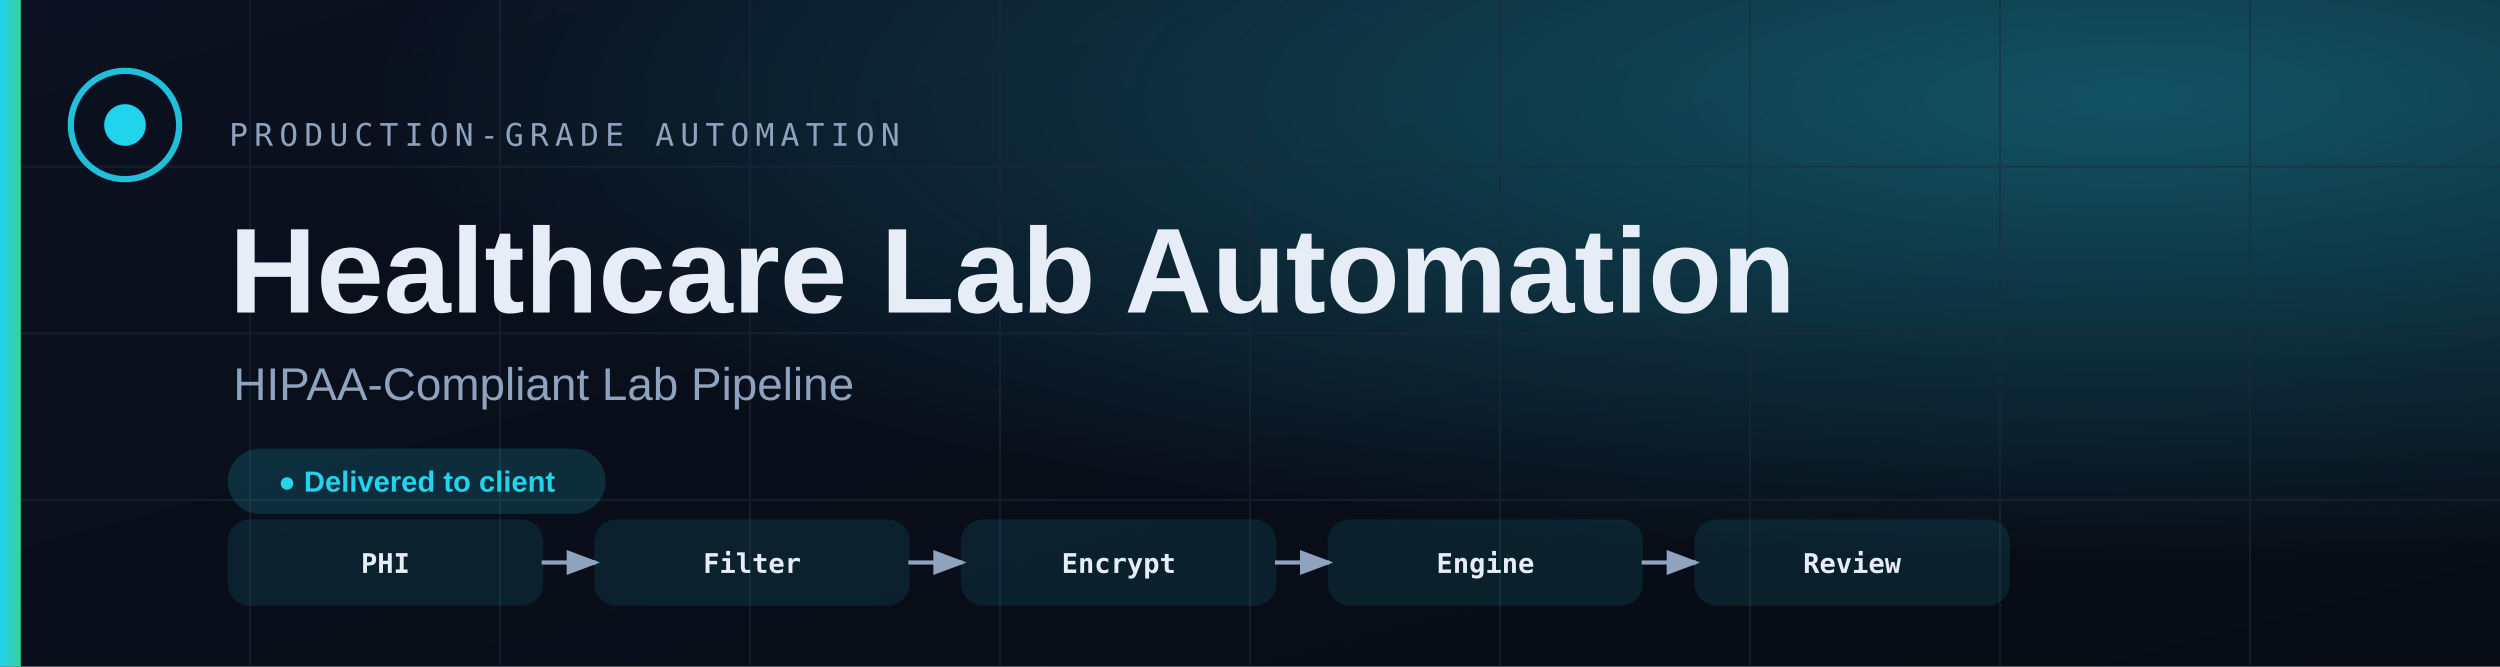
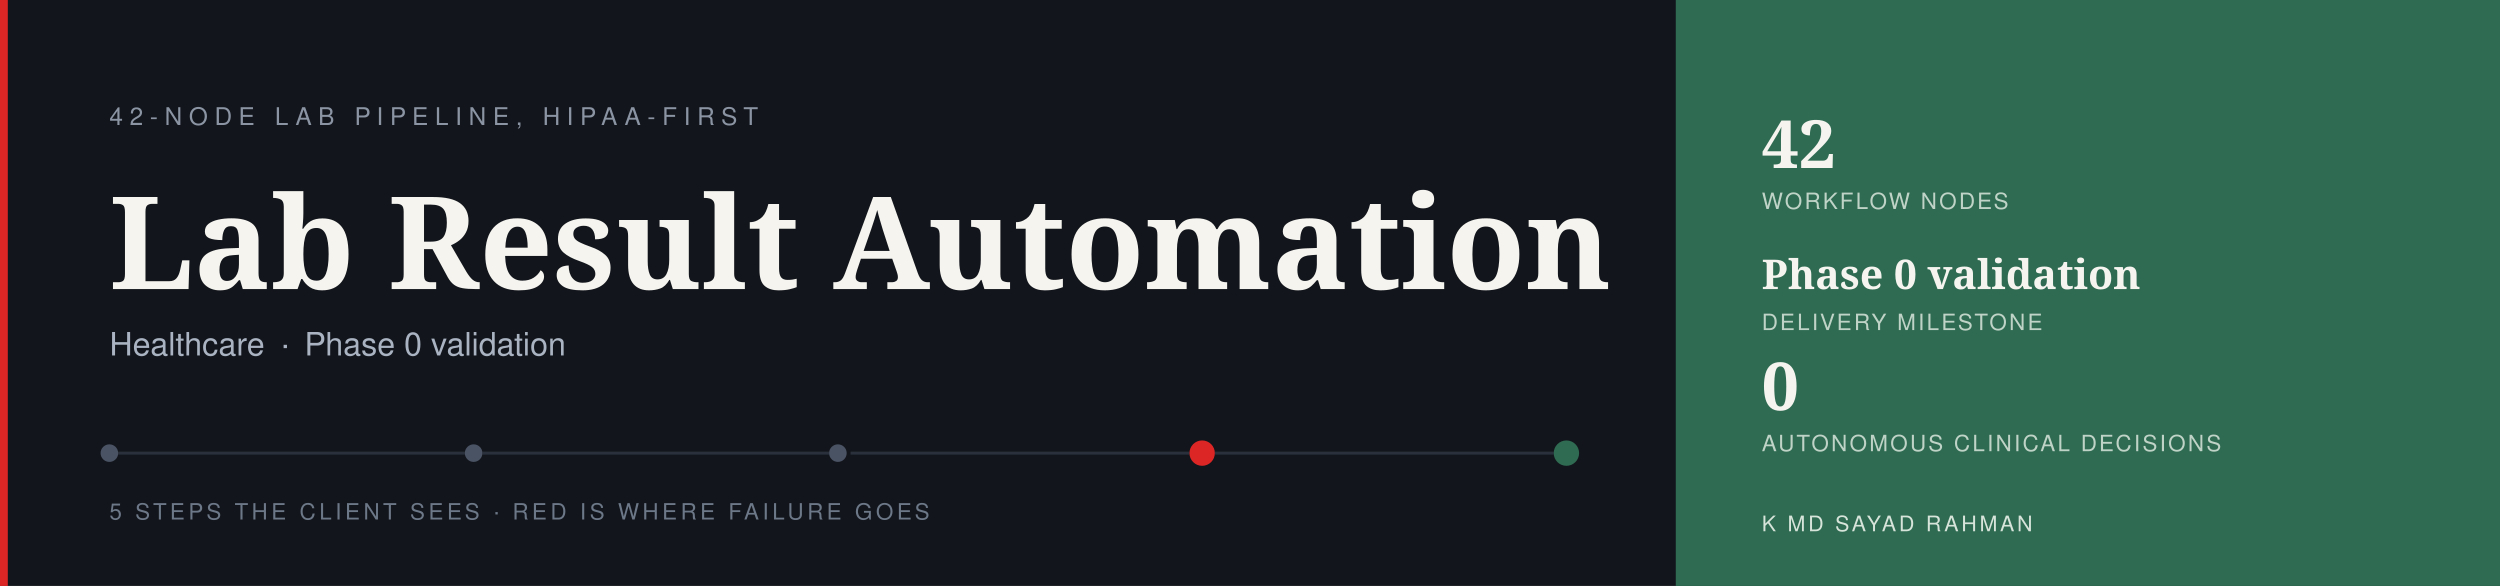
- <svg xmlns="http://www.w3.org/2000/svg" viewBox="0 0 1200 320" width="1200" height="320" role="img" aria-label="Healthcare Lab Automation — HIPAA-Compliant Lab Pipeline">
-   <defs>
-     <linearGradient id="bg" x1="0" y1="0" x2="1" y2="1">
-       <stop offset="0" stop-color="#0B1120" />
-       <stop offset="1" stop-color="#070B14" />
-     </linearGradient>
-     <radialGradient id="glow" cx="0.85" cy="0.15" r="0.7">
-       <stop offset="0" stop-color="#22D3EE" stop-opacity="0.35" />
-       <stop offset="1" stop-color="#22D3EE" stop-opacity="0" />
-     </radialGradient>
-     <linearGradient id="bar" x1="0" y1="0" x2="1" y2="0">
-       <stop offset="0" stop-color="#22D3EE" />
-       <stop offset="1" stop-color="#34D399" />
-     </linearGradient>
-   </defs>
-   <rect width="1200" height="320" fill="url(#bg)" />
-   <rect width="1200" height="320" fill="url(#glow)" />
-   <g stroke="#1E293B" stroke-width="1" opacity="0.5">
-     <path d="M0 80 H1200 M0 160 H1200 M0 240 H1200 M120 0 V320 M240 0 V320 M360 0 V320 M480 0 V320 M600 0 V320 M720 0 V320 M840 0 V320 M960 0 V320 M1080 0 V320" />
-   </g>
-   <rect x="0" y="0" width="10" height="320" fill="url(#bar)" />
-   <circle cx="60" cy="60" r="26" fill="none" stroke="#22D3EE" stroke-width="3" opacity="0.9" />
-   <circle cx="60" cy="60" r="10" fill="#22D3EE" />
-   <text x="110" y="70" font-family="ui-monospace,Menlo,Consolas,monospace" font-size="15" fill="#8FA3BF" letter-spacing="3">PRODUCTION-GRADE AUTOMATION</text>
-   <text x="110" y="150" font-family="Arial,Helvetica,sans-serif" font-size="58" font-weight="900" fill="#E6EDF7">Healthcare Lab Automation</text>
-   <text x="112" y="192" font-family="Arial,Helvetica,sans-serif" font-size="22" fill="#8FA3BF">HIPAA-Compliant Lab Pipeline</text>
-   <rect x="110" y="216" width="180" height="30" rx="15" fill="#22D3EE" opacity="0.16" stroke="#22D3EE" stroke-width="1.4" />
-   <text x="200" y="236" text-anchor="middle" font-family="Arial,Helvetica,sans-serif" font-size="14" font-weight="700" fill="#22D3EE">● Delivered to client</text>
-   <g font-family="ui-monospace,Menlo,Consolas,monospace" font-size="13">
-     <defs>
-       <marker id="arr" markerWidth="9" markerHeight="9" refX="7" refY="3" orient="auto">
-         <path d="M0,0 L8,3 L0,6 Z" fill="#8FA3BF" />
-       </marker>
-     </defs>
-     <rect x="110" y="250" width="150" height="40" rx="10" fill="#22D3EE" opacity="0.10" stroke="#22D3EE" stroke-width="1.4" />
-     <text x="185.0" y="275" text-anchor="middle" fill="#E6EDF7" font-weight="700">PHI</text>
-     <path d="M260 270 H286" stroke="#8FA3BF" stroke-width="2" marker-end="url(#arr)" />
-     <rect x="286" y="250" width="150" height="40" rx="10" fill="#22D3EE" opacity="0.10" stroke="#22D3EE" stroke-width="1.4" />
-     <text x="361.0" y="275" text-anchor="middle" fill="#E6EDF7" font-weight="700">Filter</text>
-     <path d="M436 270 H462" stroke="#8FA3BF" stroke-width="2" marker-end="url(#arr)" />
-     <rect x="462" y="250" width="150" height="40" rx="10" fill="#22D3EE" opacity="0.10" stroke="#22D3EE" stroke-width="1.4" />
-     <text x="537.0" y="275" text-anchor="middle" fill="#E6EDF7" font-weight="700">Encrypt</text>
-     <path d="M612 270 H638" stroke="#8FA3BF" stroke-width="2" marker-end="url(#arr)" />
-     <rect x="638" y="250" width="150" height="40" rx="10" fill="#22D3EE" opacity="0.10" stroke="#22D3EE" stroke-width="1.4" />
-     <text x="713.0" y="275" text-anchor="middle" fill="#E6EDF7" font-weight="700">Engine</text>
-     <path d="M788 270 H814" stroke="#8FA3BF" stroke-width="2" marker-end="url(#arr)" />
-     <rect x="814" y="250" width="150" height="40" rx="10" fill="#22D3EE" opacity="0.10" stroke="#22D3EE" stroke-width="1.4" />
-     <text x="889.0" y="275" text-anchor="middle" fill="#E6EDF7" font-weight="700">Review</text>
-   </g>
+ <svg xmlns="http://www.w3.org/2000/svg" width="1280" height="300" viewBox="0 0 1280 300" role="img" aria-label="Lab Result Automation — 42-node lab pipeline, HIPAA-first">
+   <rect width="1280" height="300" fill="#12151B" />
+   <rect x="858" y="0" width="422" height="300" fill="#2F6B52" />
+   <rect x="0" y="0" width="4" height="300" fill="#DC2626" />
+   <text x="56" y="64" font-family="Helvetica,Arial,sans-serif" font-size="12.5" letter-spacing="3.4" fill="#8A94A3">42-NODE LAB PIPELINE, HIPAA-FIRST</text>
+   <text x="56" y="148" font-family="Georgia,serif" font-size="66" font-weight="700" fill="#F5F4EF">Lab Result Automation</text>
+   <text x="56" y="182" font-family="Helvetica,Arial,sans-serif" font-size="16.5" fill="#A9B3C1">Healthcare  ·  Phase 0 validation</text>
+   <line x1="60.5" y1="232" x2="238.0" y2="232" stroke="#2B313C" stroke-width="1.5" />
+   <line x1="247.0" y1="232" x2="424.5" y2="232" stroke="#2B313C" stroke-width="1.5" />
+   <line x1="435.5" y1="232" x2="609.0" y2="232" stroke="#2B313C" stroke-width="1.5" />
+   <line x1="622.0" y1="232" x2="795.5" y2="232" stroke="#2B313C" stroke-width="1.5" />
+   <circle cx="56.0" cy="232" r="4.5" fill="#4A5364" />
+   <circle cx="242.5" cy="232" r="4.5" fill="#4A5364" />
+   <circle cx="429.0" cy="232" r="4.5" fill="#4A5364" />
+   <circle cx="615.5" cy="232" r="6.5" fill="#DC2626" />
+   <circle cx="802.0" cy="232" r="6.5" fill="#2F6B52" />
+   <text x="56" y="266" font-family="Helvetica,Arial,sans-serif" font-size="11.5" letter-spacing="1.8" fill="#6C7787">5 STEPS THE CLIENT SEES · RED IS WHERE FAILURE GOES</text>
+   <text x="902" y="86" font-family="Georgia,serif" font-size="34" font-weight="700" fill="#F5F4EF">42</text>
+   <text x="902" y="107" font-family="Helvetica,Arial,sans-serif" font-size="11.5" letter-spacing="1.15" fill="#BFD3C6">WORKFLOW NODES</text>
+   <text x="902" y="148" font-family="Georgia,serif" font-size="21" font-weight="700" fill="#F5F4EF">Phase 0 validation</text>
+   <text x="902" y="169" font-family="Helvetica,Arial,sans-serif" font-size="11.5" letter-spacing="1.15" fill="#BFD3C6">DELIVERY MILESTONE</text>
+   <text x="902" y="210" font-family="Georgia,serif" font-size="34" font-weight="700" fill="#F5F4EF">0</text>
+   <text x="902" y="231" font-family="Helvetica,Arial,sans-serif" font-size="11.5" letter-spacing="1.15" fill="#BFD3C6">AUTONOMOUS CLINICAL DECISIONS</text>
+   <text x="902" y="272" font-family="Helvetica,Arial,sans-serif" font-size="11" letter-spacing="1.4" fill="#D6E4DA">K MD SAYAD RAHMAN</text>
</svg>
